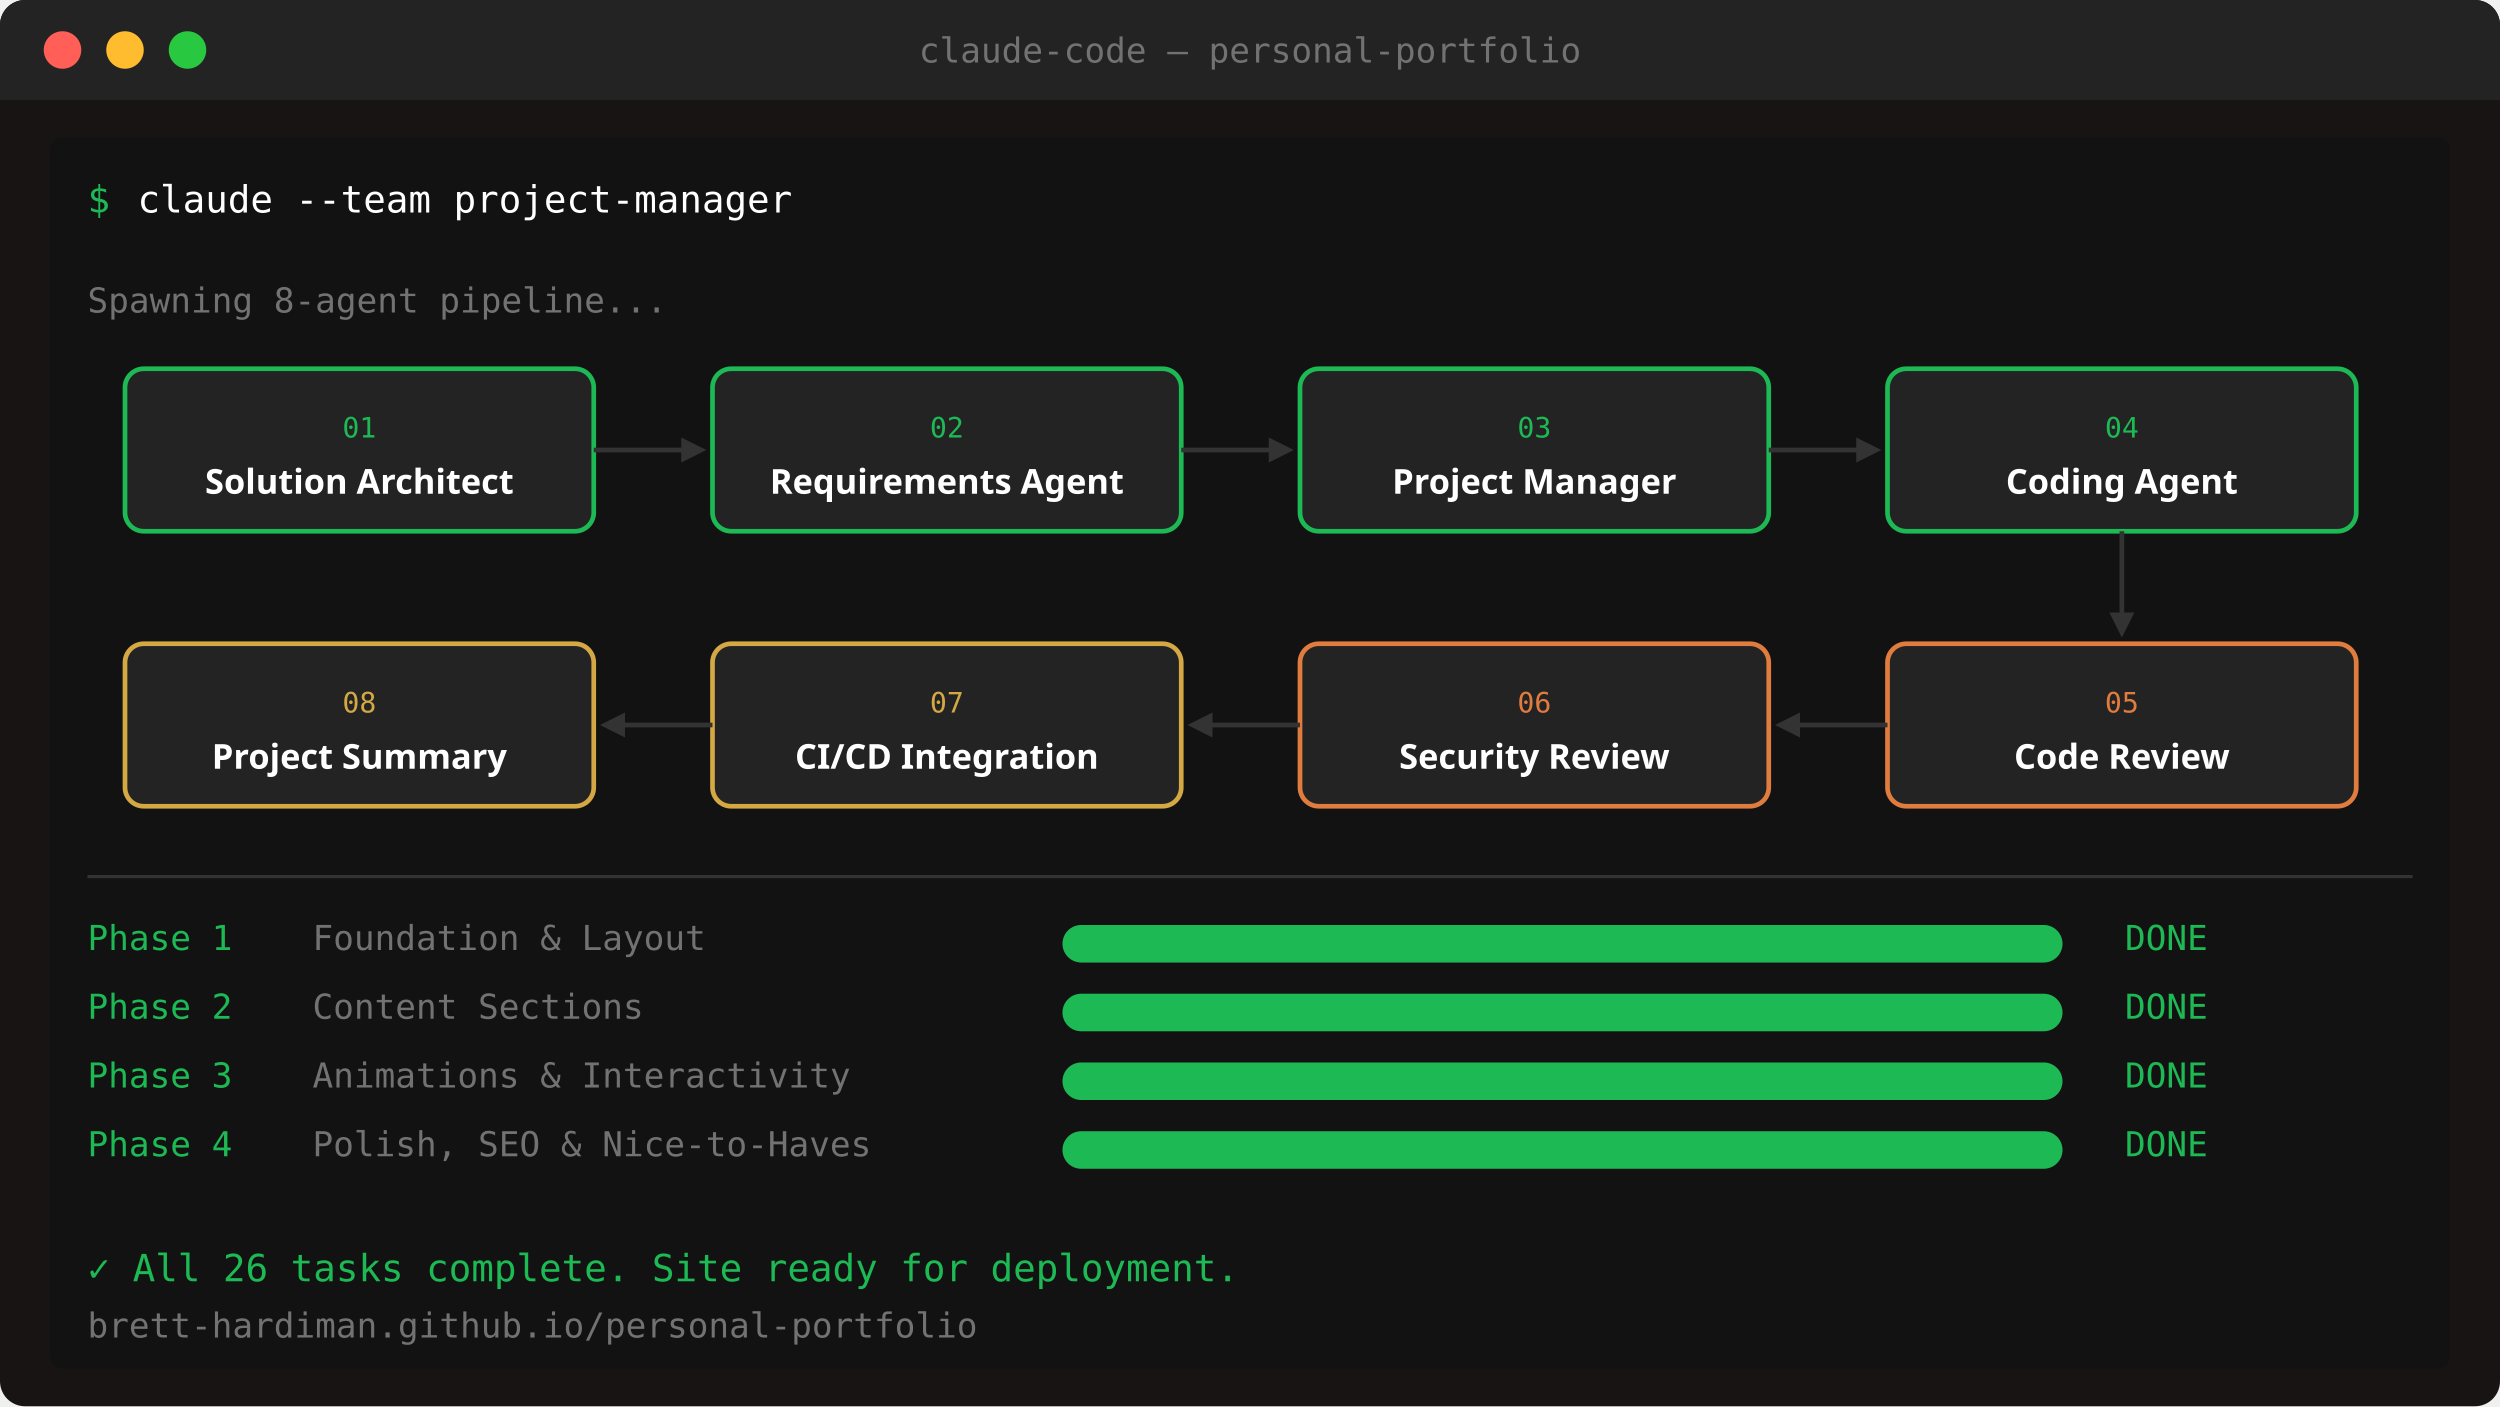
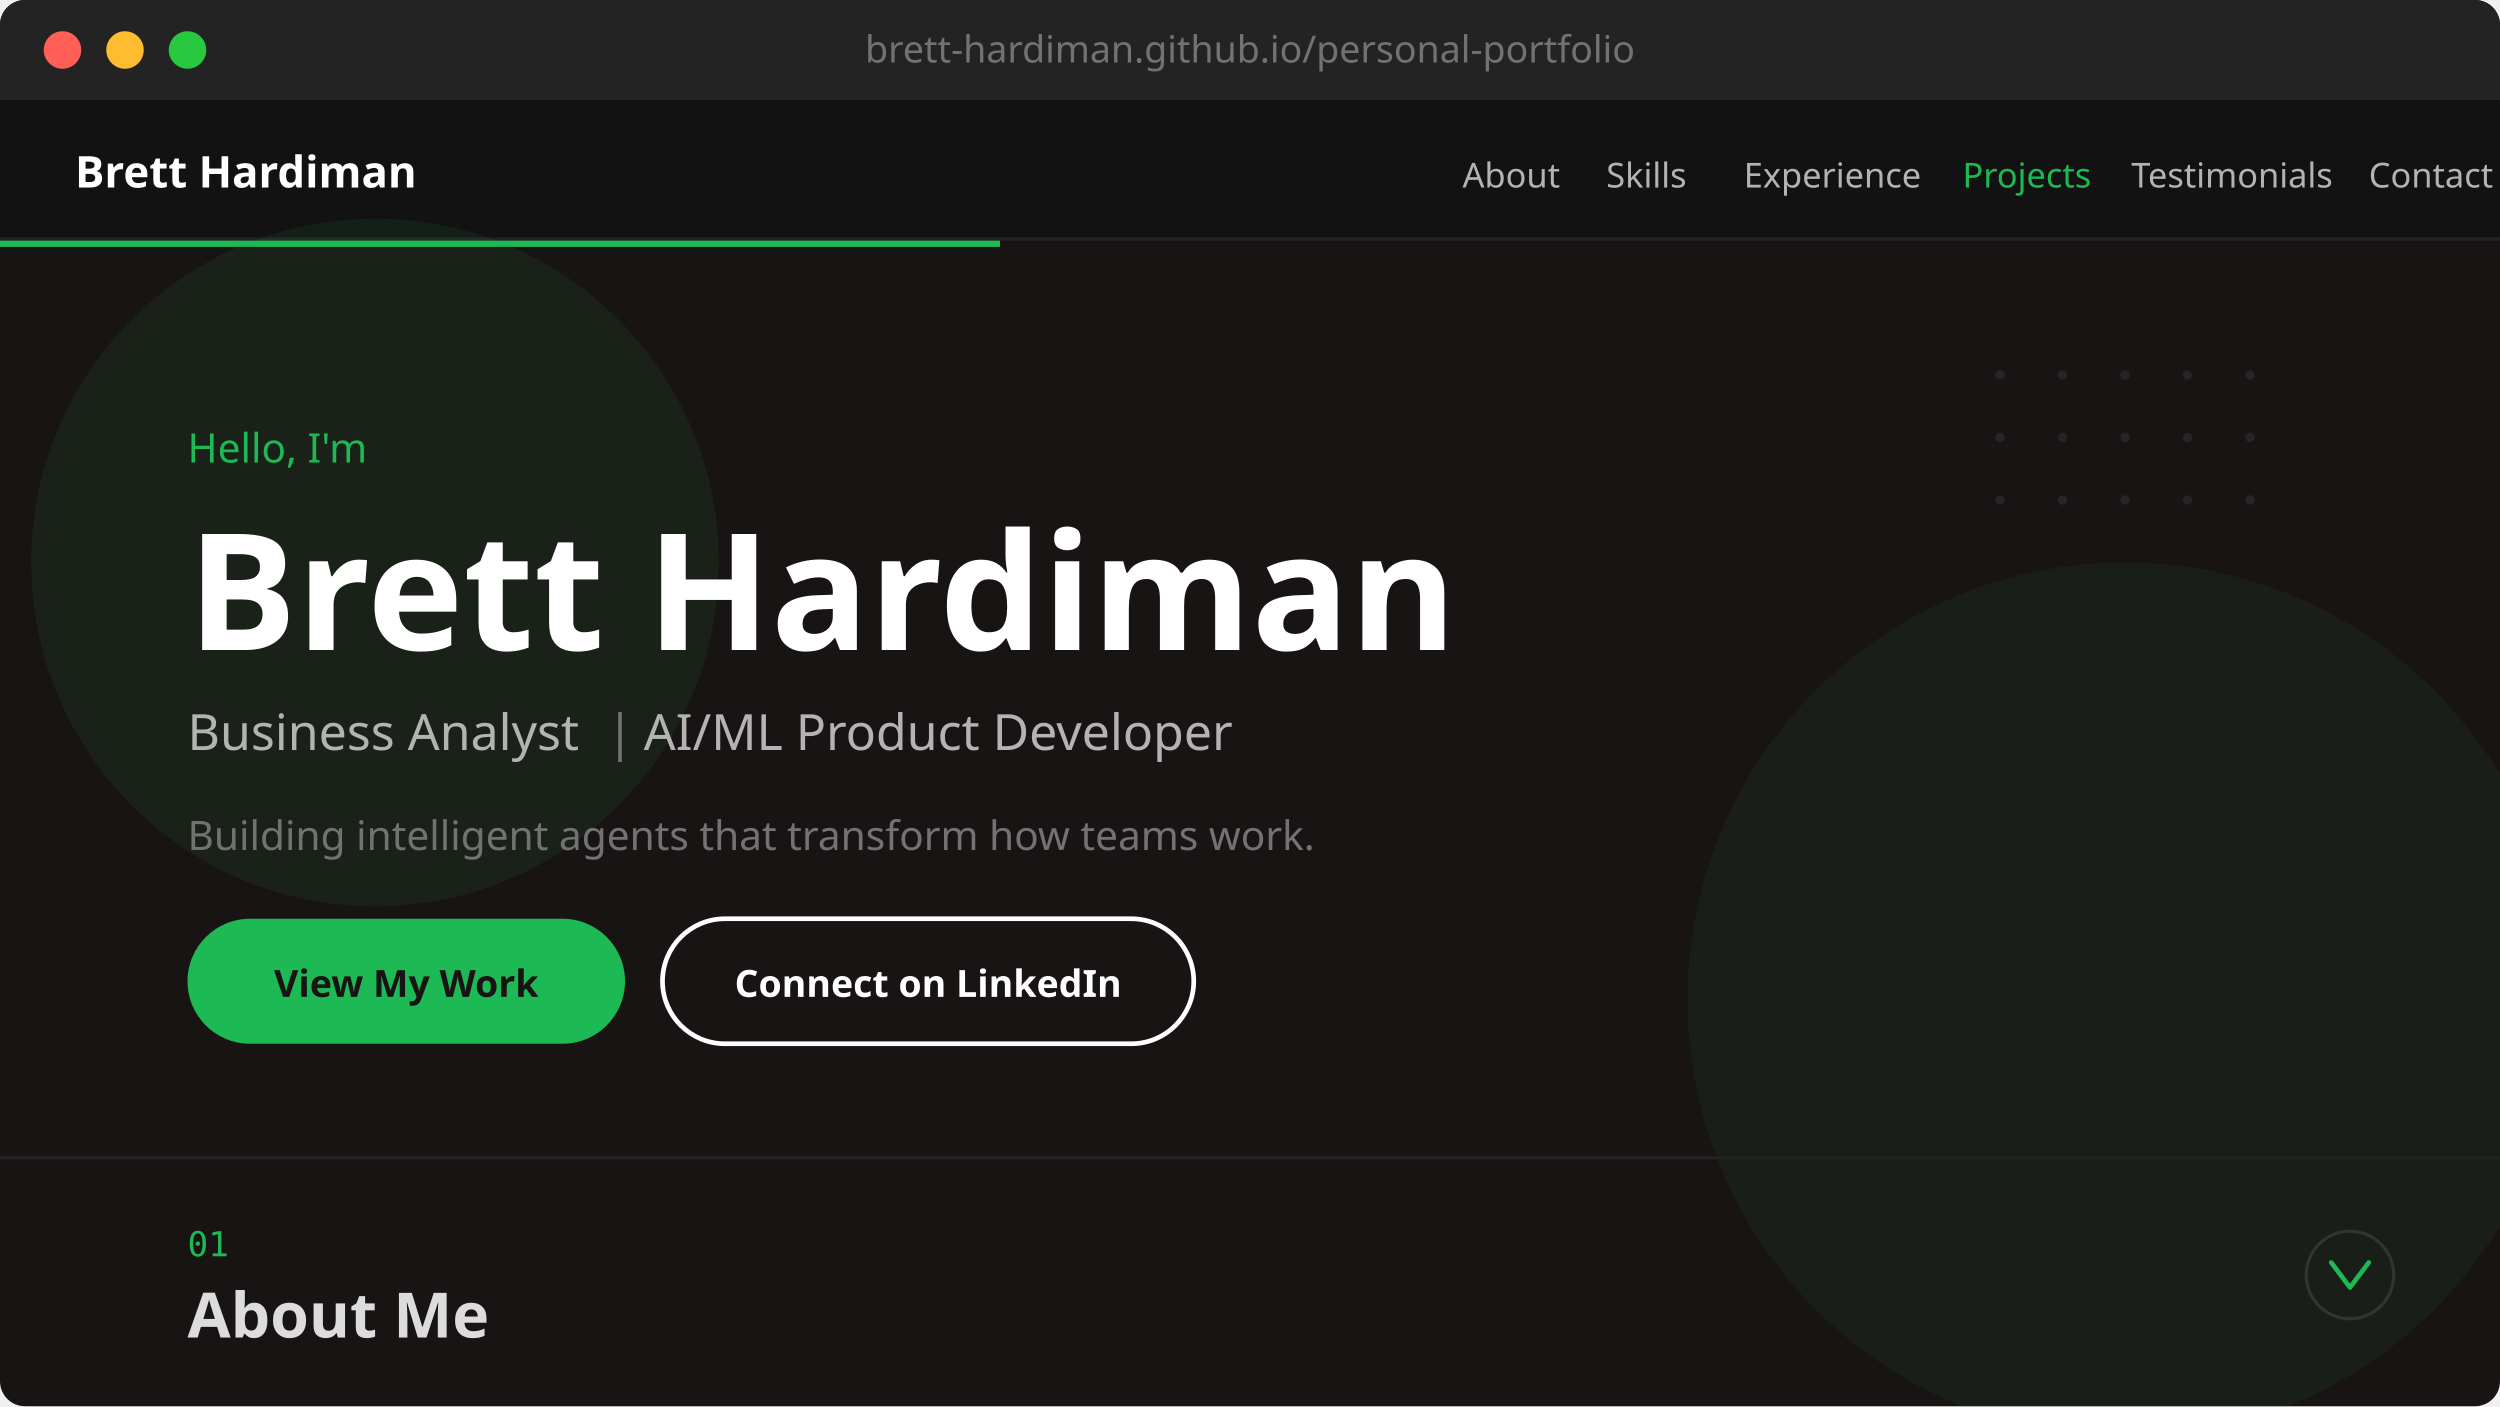
<svg xmlns="http://www.w3.org/2000/svg" viewBox="0 0 800 450" width="800" height="450">
  <rect width="800" height="450" rx="8" fill="#191414" />
  <rect x="0" y="0" width="800" height="32" rx="8" fill="#232323" />
  <rect x="0" y="16" width="800" height="16" fill="#232323" />
  <circle cx="20" cy="16" r="6" fill="#FF5F57" />
  <circle cx="40" cy="16" r="6" fill="#FEBC2E" />
  <circle cx="60" cy="16" r="6" fill="#28C840" />
-   <text x="400" y="20" text-anchor="middle" font-family="monospace" font-size="11" fill="#727272">claude-code — personal-portfolio</text>
-   <rect x="16" y="44" width="768" height="394" rx="4" fill="#121212" />
-   <text x="28" y="68" font-family="monospace" font-size="12" fill="#1DB954">$</text>
-   <text x="44" y="68" font-family="monospace" font-size="12" fill="#FFFFFF"> claude --team project-manager</text>
-   <text x="28" y="100" font-family="monospace" font-size="11" fill="#727272">Spawning 8-agent pipeline...</text>
-   <rect x="40" y="118" width="150" height="52" rx="6" fill="#232323" stroke="#1DB954" stroke-width="1.5" />
-   <text x="115" y="140" text-anchor="middle" font-family="monospace" font-size="9" fill="#1DB954">01</text>
-   <text x="115" y="158" text-anchor="middle" font-family="system-ui, sans-serif" font-size="11" font-weight="600" fill="#FFFFFF">Solution Architect</text>
-   <line x1="190" y1="144" x2="220" y2="144" stroke="#333" stroke-width="1.5" />
-   <polygon points="218,140 226,144 218,148" fill="#333" />
-   <rect x="228" y="118" width="150" height="52" rx="6" fill="#232323" stroke="#1DB954" stroke-width="1.5" />
-   <text x="303" y="140" text-anchor="middle" font-family="monospace" font-size="9" fill="#1DB954">02</text>
-   <text x="303" y="158" text-anchor="middle" font-family="system-ui, sans-serif" font-size="11" font-weight="600" fill="#FFFFFF">Requirements Agent</text>
-   <line x1="378" y1="144" x2="408" y2="144" stroke="#333" stroke-width="1.5" />
-   <polygon points="406,140 414,144 406,148" fill="#333" />
-   <rect x="416" y="118" width="150" height="52" rx="6" fill="#232323" stroke="#1DB954" stroke-width="1.5" />
-   <text x="491" y="140" text-anchor="middle" font-family="monospace" font-size="9" fill="#1DB954">03</text>
-   <text x="491" y="158" text-anchor="middle" font-family="system-ui, sans-serif" font-size="11" font-weight="600" fill="#FFFFFF">Project Manager</text>
-   <line x1="566" y1="144" x2="596" y2="144" stroke="#333" stroke-width="1.5" />
-   <polygon points="594,140 602,144 594,148" fill="#333" />
-   <rect x="604" y="118" width="150" height="52" rx="6" fill="#232323" stroke="#1DB954" stroke-width="1.5" />
-   <text x="679" y="140" text-anchor="middle" font-family="monospace" font-size="9" fill="#1DB954">04</text>
-   <text x="679" y="158" text-anchor="middle" font-family="system-ui, sans-serif" font-size="11" font-weight="600" fill="#FFFFFF">Coding Agent</text>
-   <line x1="679" y1="170" x2="679" y2="198" stroke="#333" stroke-width="1.5" />
-   <polygon points="675,196 679,204 683,196" fill="#333" />
-   <rect x="604" y="206" width="150" height="52" rx="6" fill="#232323" stroke="#E07C3E" stroke-width="1.5" />
-   <text x="679" y="228" text-anchor="middle" font-family="monospace" font-size="9" fill="#E07C3E">05</text>
-   <text x="679" y="246" text-anchor="middle" font-family="system-ui, sans-serif" font-size="11" font-weight="600" fill="#FFFFFF">Code Review</text>
-   <line x1="604" y1="232" x2="574" y2="232" stroke="#333" stroke-width="1.5" />
-   <polygon points="576,228 568,232 576,236" fill="#333" />
-   <rect x="416" y="206" width="150" height="52" rx="6" fill="#232323" stroke="#E07C3E" stroke-width="1.5" />
-   <text x="491" y="228" text-anchor="middle" font-family="monospace" font-size="9" fill="#E07C3E">06</text>
-   <text x="491" y="246" text-anchor="middle" font-family="system-ui, sans-serif" font-size="11" font-weight="600" fill="#FFFFFF">Security Review</text>
-   <line x1="416" y1="232" x2="386" y2="232" stroke="#333" stroke-width="1.5" />
-   <polygon points="388,228 380,232 388,236" fill="#333" />
-   <rect x="228" y="206" width="150" height="52" rx="6" fill="#232323" stroke="#D4A843" stroke-width="1.5" />
-   <text x="303" y="228" text-anchor="middle" font-family="monospace" font-size="9" fill="#D4A843">07</text>
-   <text x="303" y="246" text-anchor="middle" font-family="system-ui, sans-serif" font-size="11" font-weight="600" fill="#FFFFFF">CI/CD Integration</text>
-   <line x1="228" y1="232" x2="198" y2="232" stroke="#333" stroke-width="1.5" />
-   <polygon points="200,228 192,232 200,236" fill="#333" />
-   <rect x="40" y="206" width="150" height="52" rx="6" fill="#232323" stroke="#D4A843" stroke-width="1.5" />
-   <text x="115" y="228" text-anchor="middle" font-family="monospace" font-size="9" fill="#D4A843">08</text>
-   <text x="115" y="246" text-anchor="middle" font-family="system-ui, sans-serif" font-size="11" font-weight="600" fill="#FFFFFF">Project Summary</text>
-   <rect x="28" y="280" width="744" height="1" fill="#333" />
-   <text x="28" y="304" font-family="monospace" font-size="11" fill="#1DB954">Phase 1</text>
-   <text x="100" y="304" font-family="monospace" font-size="11" fill="#727272">Foundation &amp; Layout</text>
-   <text x="680" y="304" font-family="monospace" font-size="11" fill="#1DB954">DONE</text>
-   <rect x="340" y="296" width="320" height="12" rx="6" fill="#232323" />
-   <rect x="340" y="296" width="320" height="12" rx="6" fill="#1DB954" />
-   <text x="28" y="326" font-family="monospace" font-size="11" fill="#1DB954">Phase 2</text>
-   <text x="100" y="326" font-family="monospace" font-size="11" fill="#727272">Content Sections</text>
-   <text x="680" y="326" font-family="monospace" font-size="11" fill="#1DB954">DONE</text>
-   <rect x="340" y="318" width="320" height="12" rx="6" fill="#232323" />
-   <rect x="340" y="318" width="320" height="12" rx="6" fill="#1DB954" />
-   <text x="28" y="348" font-family="monospace" font-size="11" fill="#1DB954">Phase 3</text>
-   <text x="100" y="348" font-family="monospace" font-size="11" fill="#727272">Animations &amp; Interactivity</text>
-   <text x="680" y="348" font-family="monospace" font-size="11" fill="#1DB954">DONE</text>
-   <rect x="340" y="340" width="320" height="12" rx="6" fill="#232323" />
-   <rect x="340" y="340" width="320" height="12" rx="6" fill="#1DB954" />
-   <text x="28" y="370" font-family="monospace" font-size="11" fill="#1DB954">Phase 4</text>
-   <text x="100" y="370" font-family="monospace" font-size="11" fill="#727272">Polish, SEO &amp; Nice-to-Haves</text>
-   <text x="680" y="370" font-family="monospace" font-size="11" fill="#1DB954">DONE</text>
-   <rect x="340" y="362" width="320" height="12" rx="6" fill="#232323" />
-   <rect x="340" y="362" width="320" height="12" rx="6" fill="#1DB954" />
-   <text x="28" y="410" font-family="monospace" font-size="12" fill="#1DB954">✓ All 26 tasks complete. Site ready for deployment.</text>
-   <text x="28" y="428" font-family="monospace" font-size="11" fill="#727272">brett-hardiman.github.io/personal-portfolio</text>
+   <text x="400" y="20" text-anchor="middle" font-family="system-ui, sans-serif" font-size="12" fill="#727272">brett-hardiman.github.io/personal-portfolio</text>
+   <rect x="0" y="32" width="800" height="44" fill="#121212" />
+   <rect x="0" y="76" width="800" height="1" fill="#232323" />
+   <text x="24" y="60" font-family="system-ui, sans-serif" font-size="14" font-weight="700" fill="#FFFFFF">Brett Hardiman</text>
+   <text x="468" y="60" font-family="system-ui, sans-serif" font-size="11" fill="#B3B3B3">About</text>
+   <text x="514" y="60" font-family="system-ui, sans-serif" font-size="11" fill="#B3B3B3">Skills</text>
+   <text x="558" y="60" font-family="system-ui, sans-serif" font-size="11" fill="#B3B3B3">Experience</text>
+   <text x="628" y="60" font-family="system-ui, sans-serif" font-size="11" fill="#1DB954">Projects</text>
+   <text x="682" y="60" font-family="system-ui, sans-serif" font-size="11" fill="#B3B3B3">Testimonials</text>
+   <text x="758" y="60" font-family="system-ui, sans-serif" font-size="11" fill="#B3B3B3">Contact</text>
+   <rect x="0" y="77" width="320" height="2" fill="#1DB954" />
+   <circle cx="120" cy="180" r="110" fill="#1DB954" opacity="0.08" />
+   <circle cx="680" cy="320" r="140" fill="#1DB954" opacity="0.06" />
+   <g fill="#333" opacity="0.5">
+     <circle cx="640" cy="120" r="1.5" />
+     <circle cx="660" cy="120" r="1.5" />
+     <circle cx="680" cy="120" r="1.5" />
+     <circle cx="700" cy="120" r="1.5" />
+     <circle cx="720" cy="120" r="1.5" />
+     <circle cx="640" cy="140" r="1.5" />
+     <circle cx="660" cy="140" r="1.5" />
+     <circle cx="680" cy="140" r="1.5" />
+     <circle cx="700" cy="140" r="1.5" />
+     <circle cx="720" cy="140" r="1.5" />
+     <circle cx="640" cy="160" r="1.5" />
+     <circle cx="660" cy="160" r="1.5" />
+     <circle cx="680" cy="160" r="1.5" />
+     <circle cx="700" cy="160" r="1.5" />
+     <circle cx="720" cy="160" r="1.5" />
+   </g>
+   <text x="60" y="148" font-family="system-ui, sans-serif" font-size="13" fill="#1DB954">Hello, I'm</text>
+   <text x="60" y="208" font-family="system-ui, sans-serif" font-size="52" font-weight="800" fill="#FFFFFF">Brett Hardiman</text>
+   <text x="60" y="240" font-family="system-ui, sans-serif" font-size="16" fill="#B3B3B3">Business Analyst</text>
+   <text x="194" y="240" font-family="system-ui, sans-serif" font-size="16" fill="#727272">|</text>
+   <text x="206" y="240" font-family="system-ui, sans-serif" font-size="16" fill="#B3B3B3">AI/ML Product Developer</text>
+   <text x="60" y="272" font-family="system-ui, sans-serif" font-size="13" fill="#727272">Building intelligent agents that transform how teams work.</text>
+   <rect x="60" y="294" width="140" height="40" rx="20" fill="#1DB954" />
+   <text x="130" y="319" text-anchor="middle" font-family="system-ui, sans-serif" font-size="12" font-weight="600" fill="#191414">View My Work</text>
+   <rect x="212" y="294" width="170" height="40" rx="20" fill="transparent" stroke="#FFFFFF" stroke-width="1.5" />
+   <text x="297" y="319" text-anchor="middle" font-family="system-ui, sans-serif" font-size="12" font-weight="600" fill="#FFFFFF">Connect on LinkedIn</text>
+   <rect x="0" y="370" width="800" height="1" fill="#232323" />
+   <text x="60" y="402" font-family="monospace" font-size="11" fill="#1DB954">01</text>
+   <text x="60" y="428" font-family="system-ui, sans-serif" font-size="20" font-weight="700" fill="#FFFFFF" opacity="0.85">About Me</text>
+   <circle cx="752" cy="408" r="14" fill="transparent" stroke="#333" stroke-width="1" />
+   <polyline points="746,404 752,412 758,404" stroke="#1DB954" stroke-width="1.5" fill="none" stroke-linecap="round" stroke-linejoin="round" />
</svg>
